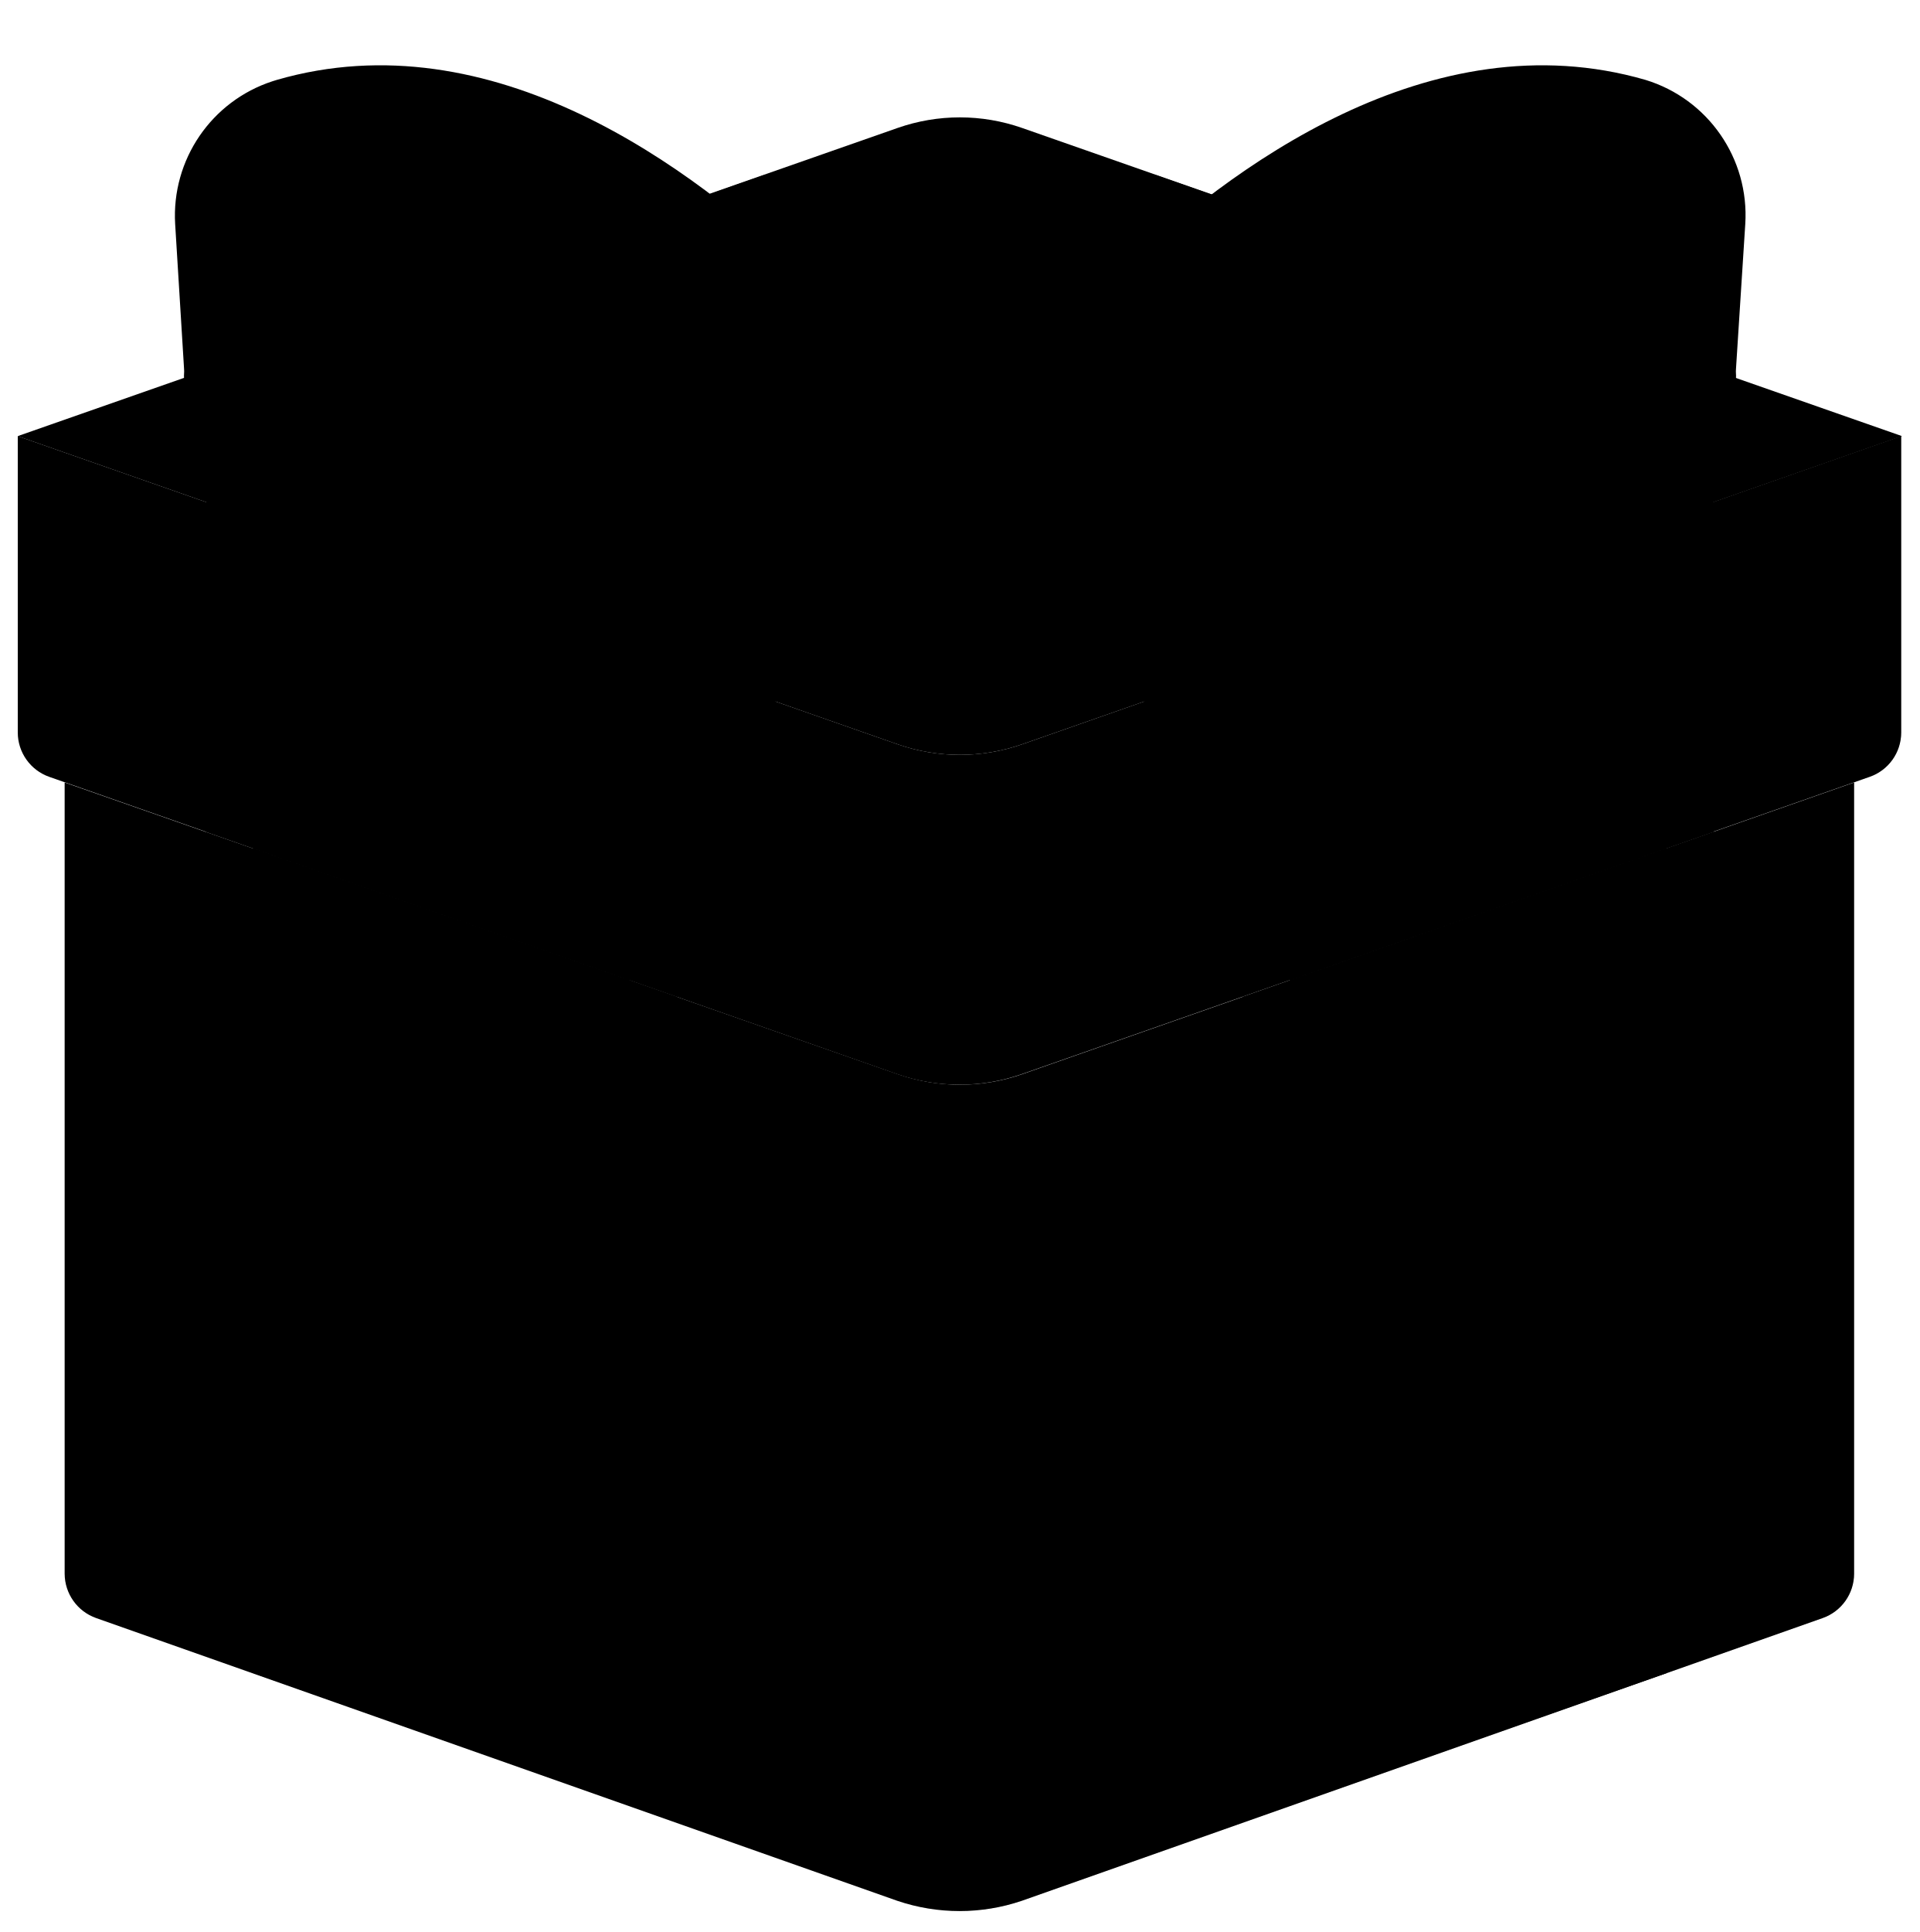
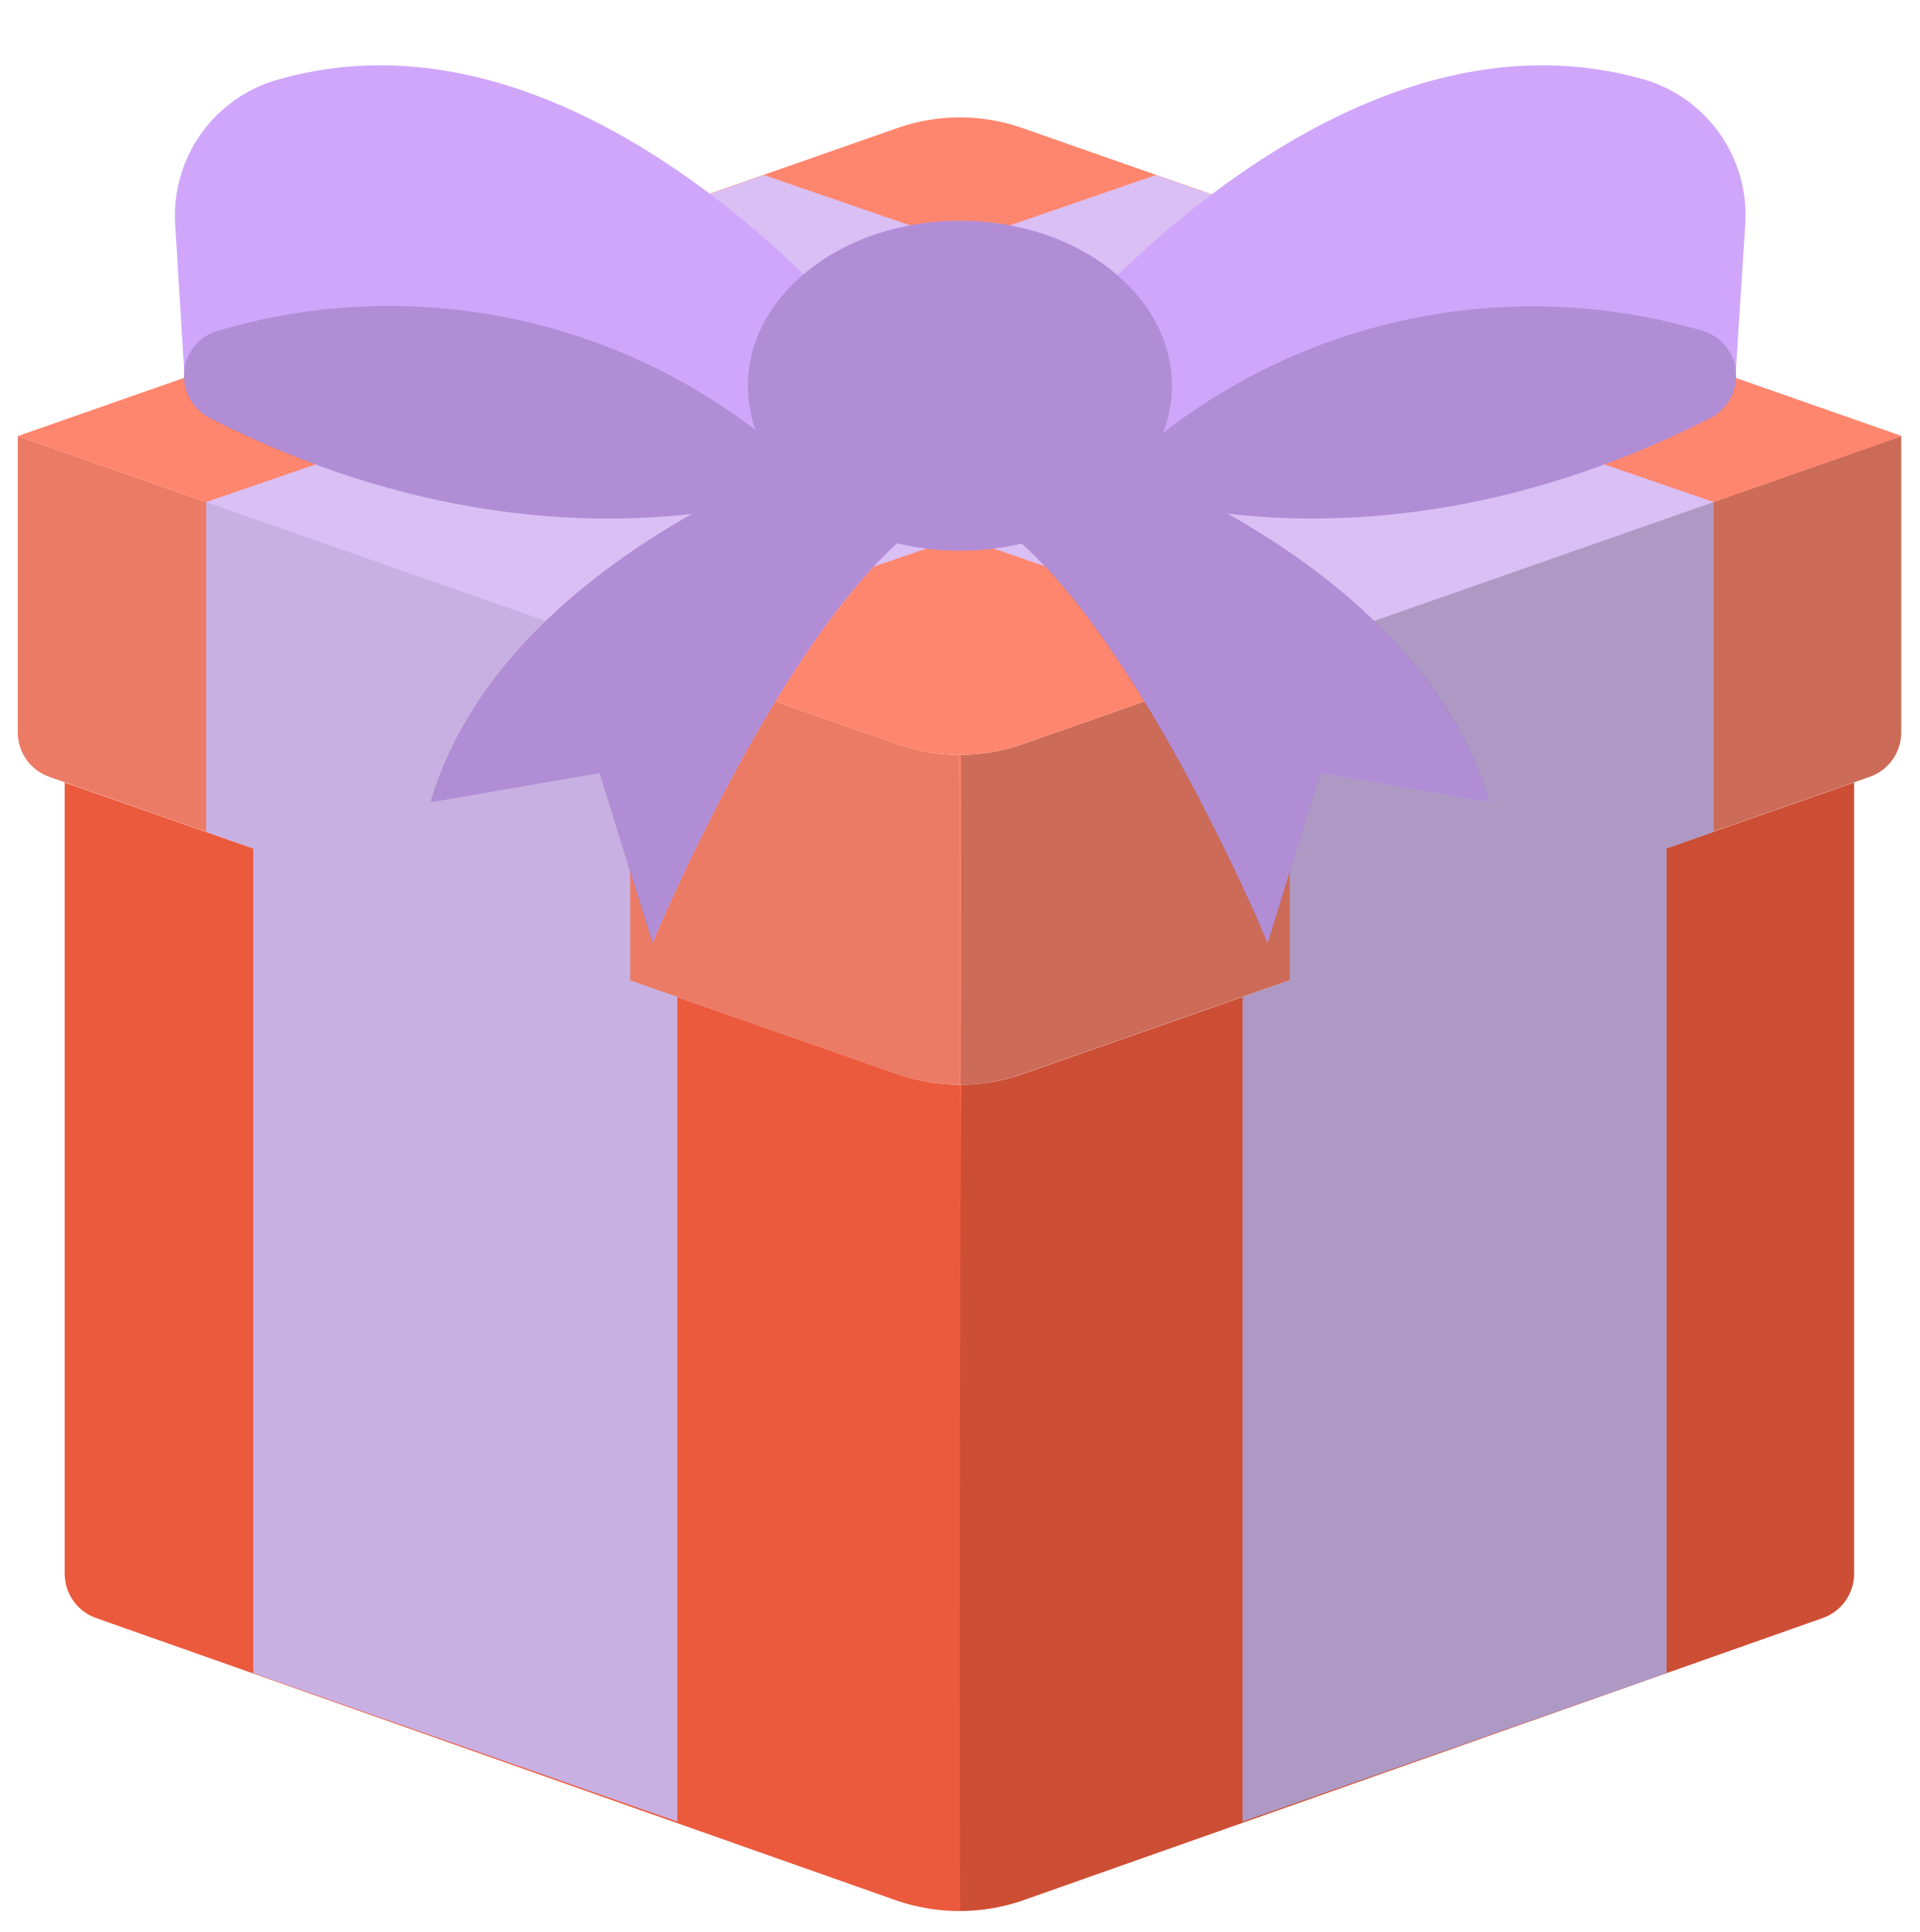
<svg xmlns="http://www.w3.org/2000/svg" id="图层_1" data-name="图层 1" viewBox="0 0 438.53 441.22">
  <defs>
    <style>
-             .cls-1{stroke:none;}.cls-2{clip-path:url(#clip-path);}.cls-3{stroke:#ff6242;}.cls-4{clip-path:url(#clip-path-2);}.cls-5{opacity:0.08;}.cls-6{clip-path:url(#clip-path-3);}.cls-7{opacity:0.2;}.cls-8{clip-path:url(#clip-path-4);}.cls-9{stroke:#ff866e;}.cls-10{clip-path:url(#clip-path-5);}.cls-11{opacity:0.08;}.cls-12{clip-path:url(#clip-path-6);}.cls-13{clip-path:url(#clip-path-7);}.cls-14{clip-path:url(#clip-path-8);}.cls-15{stroke:#dabff5;}.cls-16{clip-path:url(#clip-path-9);}.cls-17{opacity:0.08;}.cls-18{clip-path:url(#clip-path-10);}.cls-19{clip-path:url(#clip-path-11);}.cls-20{clip-path:url(#clip-path-12);}.cls-21{clip-path:url(#clip-path-13);}.cls-22{stroke:#d0a6fb;}.cls-23{clip-path:url(#clip-path-14);}.cls-24{opacity:0.15;}
+             .cls-1{fill:none;}.cls-2{clip-path:url(#clip-path);}.cls-3{fill:#ff6242;}.cls-4{clip-path:url(#clip-path-2);}.cls-5{opacity:0.08;}.cls-6{clip-path:url(#clip-path-3);}.cls-7{opacity:0.2;}.cls-8{clip-path:url(#clip-path-4);}.cls-9{fill:#ff866e;}.cls-10{clip-path:url(#clip-path-5);}.cls-11{opacity:0.08;}.cls-12{clip-path:url(#clip-path-6);}.cls-13{clip-path:url(#clip-path-7);}.cls-14{clip-path:url(#clip-path-8);}.cls-15{fill:#dabff5;}.cls-16{clip-path:url(#clip-path-9);}.cls-17{opacity:0.08;}.cls-18{clip-path:url(#clip-path-10);}.cls-19{clip-path:url(#clip-path-11);}.cls-20{clip-path:url(#clip-path-12);}.cls-21{clip-path:url(#clip-path-13);}.cls-22{fill:#d0a6fb;}.cls-23{clip-path:url(#clip-path-14);}.cls-24{opacity:0.15;}
        </style>
    <clipPath id="clip-path" transform="translate(-180.23 -174.59)">
-       <path class="cls-1" d="M385.29,419.9,195,353.29V534a10.78,10.78,0,0,0,7.21,10.12l183,64.57a44.29,44.29,0,0,0,28.41,0l182.94-64.57A10.75,10.75,0,0,0,603.75,534V353.29l-190,66.61A43.14,43.14,0,0,1,385.29,419.9Z" stroke="#000000" />
+       <path class="cls-1" d="M385.29,419.9,195,353.29V534a10.78,10.78,0,0,0,7.21,10.12l183,64.57a44.29,44.29,0,0,0,28.41,0l182.94-64.57A10.75,10.75,0,0,0,603.75,534V353.29l-190,66.61A43.14,43.14,0,0,1,385.29,419.9Z" />
    </clipPath>
    <clipPath id="clip-path-2" transform="translate(-180.23 -174.59)">
-       <path class="cls-1" d="M385.29,419.9,195,353.29V534a10.78,10.78,0,0,0,7.21,10.12l183,64.57A44.2,44.2,0,0,0,399.65,611c-.26-17-.26-180.16-.11-188.69A43,43,0,0,1,385.29,419.9Z" stroke="#000000" />
+       <path class="cls-1" d="M385.29,419.9,195,353.29V534a10.78,10.78,0,0,0,7.21,10.12l183,64.57A44.2,44.2,0,0,0,399.65,611c-.26-17-.26-180.16-.11-188.69A43,43,0,0,1,385.29,419.9Z" />
    </clipPath>
    <clipPath id="clip-path-3" transform="translate(-180.23 -174.59)">
-       <path class="cls-1" d="M399.6,611a44.17,44.17,0,0,0,14-2.34l182.94-64.57A10.75,10.75,0,0,0,603.75,534V353.29l-190,66.61a43.15,43.15,0,0,1-13.91,2.41C399.39,432.65,399.39,598.43,399.6,611Z" stroke="#000000" />
+       <path class="cls-1" d="M399.6,611a44.17,44.17,0,0,0,14-2.34l182.94-64.57A10.75,10.75,0,0,0,603.75,534V353.29l-190,66.61a43.15,43.15,0,0,1-13.91,2.41C399.39,432.65,399.39,598.43,399.6,611Z" />
    </clipPath>
    <clipPath id="clip-path-4" transform="translate(-180.23 -174.59)">
-       <path class="cls-1" d="M385.29,344.57l-201-70.38v67.69A10.76,10.76,0,0,0,191.48,352L385.19,419.9a43.11,43.11,0,0,0,28.41,0L607.3,352a10.73,10.73,0,0,0,7.21-10.11V274.19l-200.8,70.38A43.14,43.14,0,0,1,385.29,344.57Z" stroke="#000000" />
+       <path class="cls-1" d="M385.29,344.57l-201-70.38v67.69A10.76,10.76,0,0,0,191.48,352L385.19,419.9a43.11,43.11,0,0,0,28.41,0L607.3,352a10.73,10.73,0,0,0,7.21-10.11V274.19l-200.8,70.38A43.14,43.14,0,0,1,385.29,344.57Z" />
    </clipPath>
    <clipPath id="clip-path-5" transform="translate(-180.23 -174.59)">
      <path class="cls-1" d="M385.29,344.57l-201-70.38v67.69A10.76,10.76,0,0,0,191.48,352L385.19,419.9a43.14,43.14,0,0,0,14.14,2.41c.29-7.39,0-69,0-75.33A43.06,43.06,0,0,1,385.29,344.57Z" />
    </clipPath>
    <clipPath id="clip-path-6" transform="translate(-180.23 -174.59)">
-       <path class="cls-1" d="M399.62,422.31a43.25,43.25,0,0,0,14-2.41L607.3,352a10.73,10.73,0,0,0,7.21-10.11V274.19l-200.8,70.38a43.18,43.18,0,0,1-14,2.41C399.75,352,399.75,417.69,399.62,422.31Z" stroke="#000000" />
+       <path class="cls-1" d="M399.62,422.31a43.25,43.25,0,0,0,14-2.41L607.3,352a10.73,10.73,0,0,0,7.21-10.11V274.19l-200.8,70.38a43.18,43.18,0,0,1-14,2.41C399.75,352,399.75,417.69,399.62,422.31Z" />
    </clipPath>
    <clipPath id="clip-path-7" transform="translate(-180.23 -174.59)">
-       <path class="cls-1" d="M184.27,274.19l201-70.38a43,43,0,0,1,28.42,0l201,70.38-201,70.38a43.14,43.14,0,0,1-28.42,0Z" stroke="#000000" />
+       <path class="cls-1" d="M184.27,274.19l201-70.38a43,43,0,0,1,28.42,0l201,70.38-201,70.38a43.14,43.14,0,0,1-28.42,0Z" />
    </clipPath>
    <clipPath id="clip-path-8" transform="translate(-180.23 -174.59)">
-       <path class="cls-1" d="M238.08,368.35V556.68l96.85,33.9V402.25ZM444.27,214.57,227.32,289.25v75.33l96.85,33.9V323.15l217-74.68Z" stroke="#000000" />
+       <path class="cls-1" d="M238.08,368.35V556.68l96.85,33.9V402.25ZM444.27,214.57,227.32,289.25v75.33l96.85,33.9V323.15l217-74.68Z" />
    </clipPath>
    <clipPath id="clip-path-9" transform="translate(-180.23 -174.59)">
-       <path class="cls-1" d="M238.08,368.35V556.68l96.85,33.9V402.25Zm-10.76-79.1v75.33l96.85,33.9V323.15Z" stroke="#000000" />
+       <path class="cls-1" d="M238.08,368.35V556.68l96.85,33.9V402.25Zm-10.76-79.1v75.33l96.85,33.9V323.15Z" />
    </clipPath>
    <clipPath id="clip-path-10" transform="translate(-180.23 -174.59)">
-       <path class="cls-1" d="M560.92,368.35V556.68l-96.85,33.9V402.25ZM354.73,214.57l216.95,74.68v75.33l-96.85,33.9V323.15L257.88,248.47Z" stroke="#000000" />
+       <path class="cls-1" d="M560.92,368.35V556.68l-96.85,33.9V402.25ZM354.73,214.57l216.95,74.68v75.33l-96.85,33.9V323.15L257.88,248.47Z" />
    </clipPath>
    <clipPath id="clip-path-11" transform="translate(-180.23 -174.59)">
-       <polygon class="cls-1" points="560.92 368.35 560.92 556.68 464.07 590.58 464.07 402.25 560.92 368.35" stroke="#000000" />
+       <polygon class="cls-1" points="560.92 368.35 560.92 556.68 464.07 590.58 464.07 402.25 560.92 368.35" />
    </clipPath>
    <clipPath id="clip-path-12" transform="translate(-180.23 -174.59)">
-       <polygon class="cls-1" points="571.68 289.25 571.68 364.58 474.83 398.48 474.83 323.15 571.68 289.25" stroke="#000000" />
+       <polygon class="cls-1" points="571.68 289.25 571.68 364.58 474.83 398.48 474.83 323.15 571.68 289.25" />
    </clipPath>
    <clipPath id="clip-path-13" transform="translate(-180.23 -174.59)">
-       <path class="cls-1" d="M399.5,225c14.37,0,27.2,4.79,36,12.43l.25-.25C460.87,213,507,178.63,556.08,192.83a32.28,32.28,0,0,1,22.81,32.93l-2.15,33.54a1.94,1.94,0,0,1,0,.24,10.76,10.76,0,0,1-6.15,10.67c-45.81,23.22-85.11,24.6-110,21.69,23.09,13,50.57,34.48,59.83,65.91l-38.63-6.68L469.77,390s-.72-1.73-2-4.74l-.56-1.27c-7.46-16.73-29.83-64-53.56-85.26a61.87,61.87,0,0,1-28.47-.06c-28.69,26.05-55.32,89.92-55.89,91.31v0l-12.06-38.85-38.63,6.68c9.25-31.39,36.67-52.84,59.74-65.87-25,2.85-64.33,1.36-109.89-21.73a10.76,10.76,0,0,1-6.15-10.67l0-.27-2.06-33.51a32.29,32.29,0,0,1,22.25-32.62l1-.31c49.1-14.2,95.21,20.15,120.29,44.36C372.58,229.69,385.29,225,399.5,225Z" stroke="#000000" />
+       <path class="cls-1" d="M399.5,225c14.37,0,27.2,4.79,36,12.43l.25-.25C460.87,213,507,178.63,556.08,192.83a32.28,32.28,0,0,1,22.81,32.93l-2.15,33.54a1.94,1.94,0,0,1,0,.24,10.76,10.76,0,0,1-6.15,10.67c-45.81,23.22-85.11,24.6-110,21.69,23.09,13,50.57,34.48,59.83,65.91l-38.63-6.68L469.77,390s-.72-1.73-2-4.74l-.56-1.27c-7.46-16.73-29.83-64-53.56-85.26a61.87,61.87,0,0,1-28.47-.06c-28.69,26.05-55.32,89.92-55.89,91.31v0l-12.06-38.85-38.63,6.68c9.25-31.39,36.67-52.84,59.74-65.87-25,2.85-64.33,1.36-109.89-21.73a10.76,10.76,0,0,1-6.15-10.67l0-.27-2.06-33.51a32.29,32.29,0,0,1,22.25-32.62l1-.31c49.1-14.2,95.21,20.15,120.29,44.36C372.58,229.69,385.29,225,399.5,225Z" />
    </clipPath>
    <clipPath id="clip-path-14" transform="translate(-180.23 -174.59)">
-       <path class="cls-1" d="M399.5,225c26.75,0,48.43,16.86,48.43,37.66a29.93,29.93,0,0,1-2,10.77,137.74,137.74,0,0,1,123-23.36,10.77,10.77,0,0,1,1.72,20.13c-45.81,23.22-85.11,24.6-110,21.69,23.09,13,50.57,34.48,59.83,65.91l-38.63-6.68L469.77,390s-27.07-65.16-56.17-91.27a61.87,61.87,0,0,1-28.47-.06c-29,26.34-55.9,91.33-55.9,91.33l-12.06-38.85-38.63,6.68c9.25-31.39,36.67-52.84,59.74-65.87-25,2.85-64.33,1.36-109.89-21.73a10.77,10.77,0,0,1,1.72-20.13,137.77,137.77,0,0,1,122.74,22.73,29.8,29.8,0,0,1-1.78-10.14C351.07,241.87,372.75,225,399.5,225Z" stroke="#000000" />
+       <path class="cls-1" d="M399.5,225c26.75,0,48.43,16.86,48.43,37.66a29.93,29.93,0,0,1-2,10.77,137.74,137.74,0,0,1,123-23.36,10.77,10.77,0,0,1,1.72,20.13c-45.81,23.22-85.11,24.6-110,21.69,23.09,13,50.57,34.48,59.83,65.91l-38.63-6.68L469.77,390s-27.07-65.16-56.17-91.27a61.87,61.87,0,0,1-28.47-.06c-29,26.34-55.9,91.33-55.9,91.33l-12.06-38.85-38.63,6.68c9.25-31.39,36.67-52.84,59.74-65.87-25,2.85-64.33,1.36-109.89-21.73a10.77,10.77,0,0,1,1.72-20.13,137.77,137.77,0,0,1,122.74,22.73,29.8,29.8,0,0,1-1.78-10.14C351.07,241.87,372.75,225,399.5,225Z" />
    </clipPath>
  </defs>
  <g class="cls-2">
    <rect class="cls-3" x="10.76" y="174.66" width="416.79" height="266.57" />
  </g>
  <g class="cls-4">
    <rect class="cls-5" x="10.76" y="174.66" width="212.69" height="265.81" />
  </g>
  <g class="cls-6">
    <rect class="cls-7" x="215.12" y="174.66" width="212.43" height="265.79" />
  </g>
  <g class="cls-8">
    <rect class="cls-9" y="95.56" width="438.32" height="157" />
  </g>
  <g class="cls-10">
    <rect class="cls-11" y="95.56" width="223.42" height="156.19" />
  </g>
  <g class="cls-12">
    <rect class="cls-7" x="215.35" y="95.56" width="222.96" height="156.19" />
  </g>
  <g class="cls-13">
    <rect class="cls-9" y="21.97" width="438.53" height="155.26" />
  </g>
  <g class="cls-14">
    <rect class="cls-15" x="43.05" y="35.94" width="321.88" height="384.08" />
  </g>
  <g class="cls-16">
    <rect class="cls-17" x="43.05" y="110.63" width="115.69" height="309.39" />
  </g>
  <g class="cls-18">
    <rect class="cls-15" x="73.61" y="35.94" width="321.88" height="384.08" />
  </g>
  <g class="cls-19">
    <rect class="cls-7" x="279.8" y="189.72" width="104.92" height="230.3" />
  </g>
  <g class="cls-20">
    <rect class="cls-7" x="290.56" y="110.63" width="104.92" height="117.3" />
  </g>
  <g class="cls-21">
    <rect class="cls-22" x="35.07" width="368.58" height="219.43" />
  </g>
  <g class="cls-23">
    <rect class="cls-24" x="37.58" y="46.38" width="363.37" height="173.04" />
  </g>
</svg>
